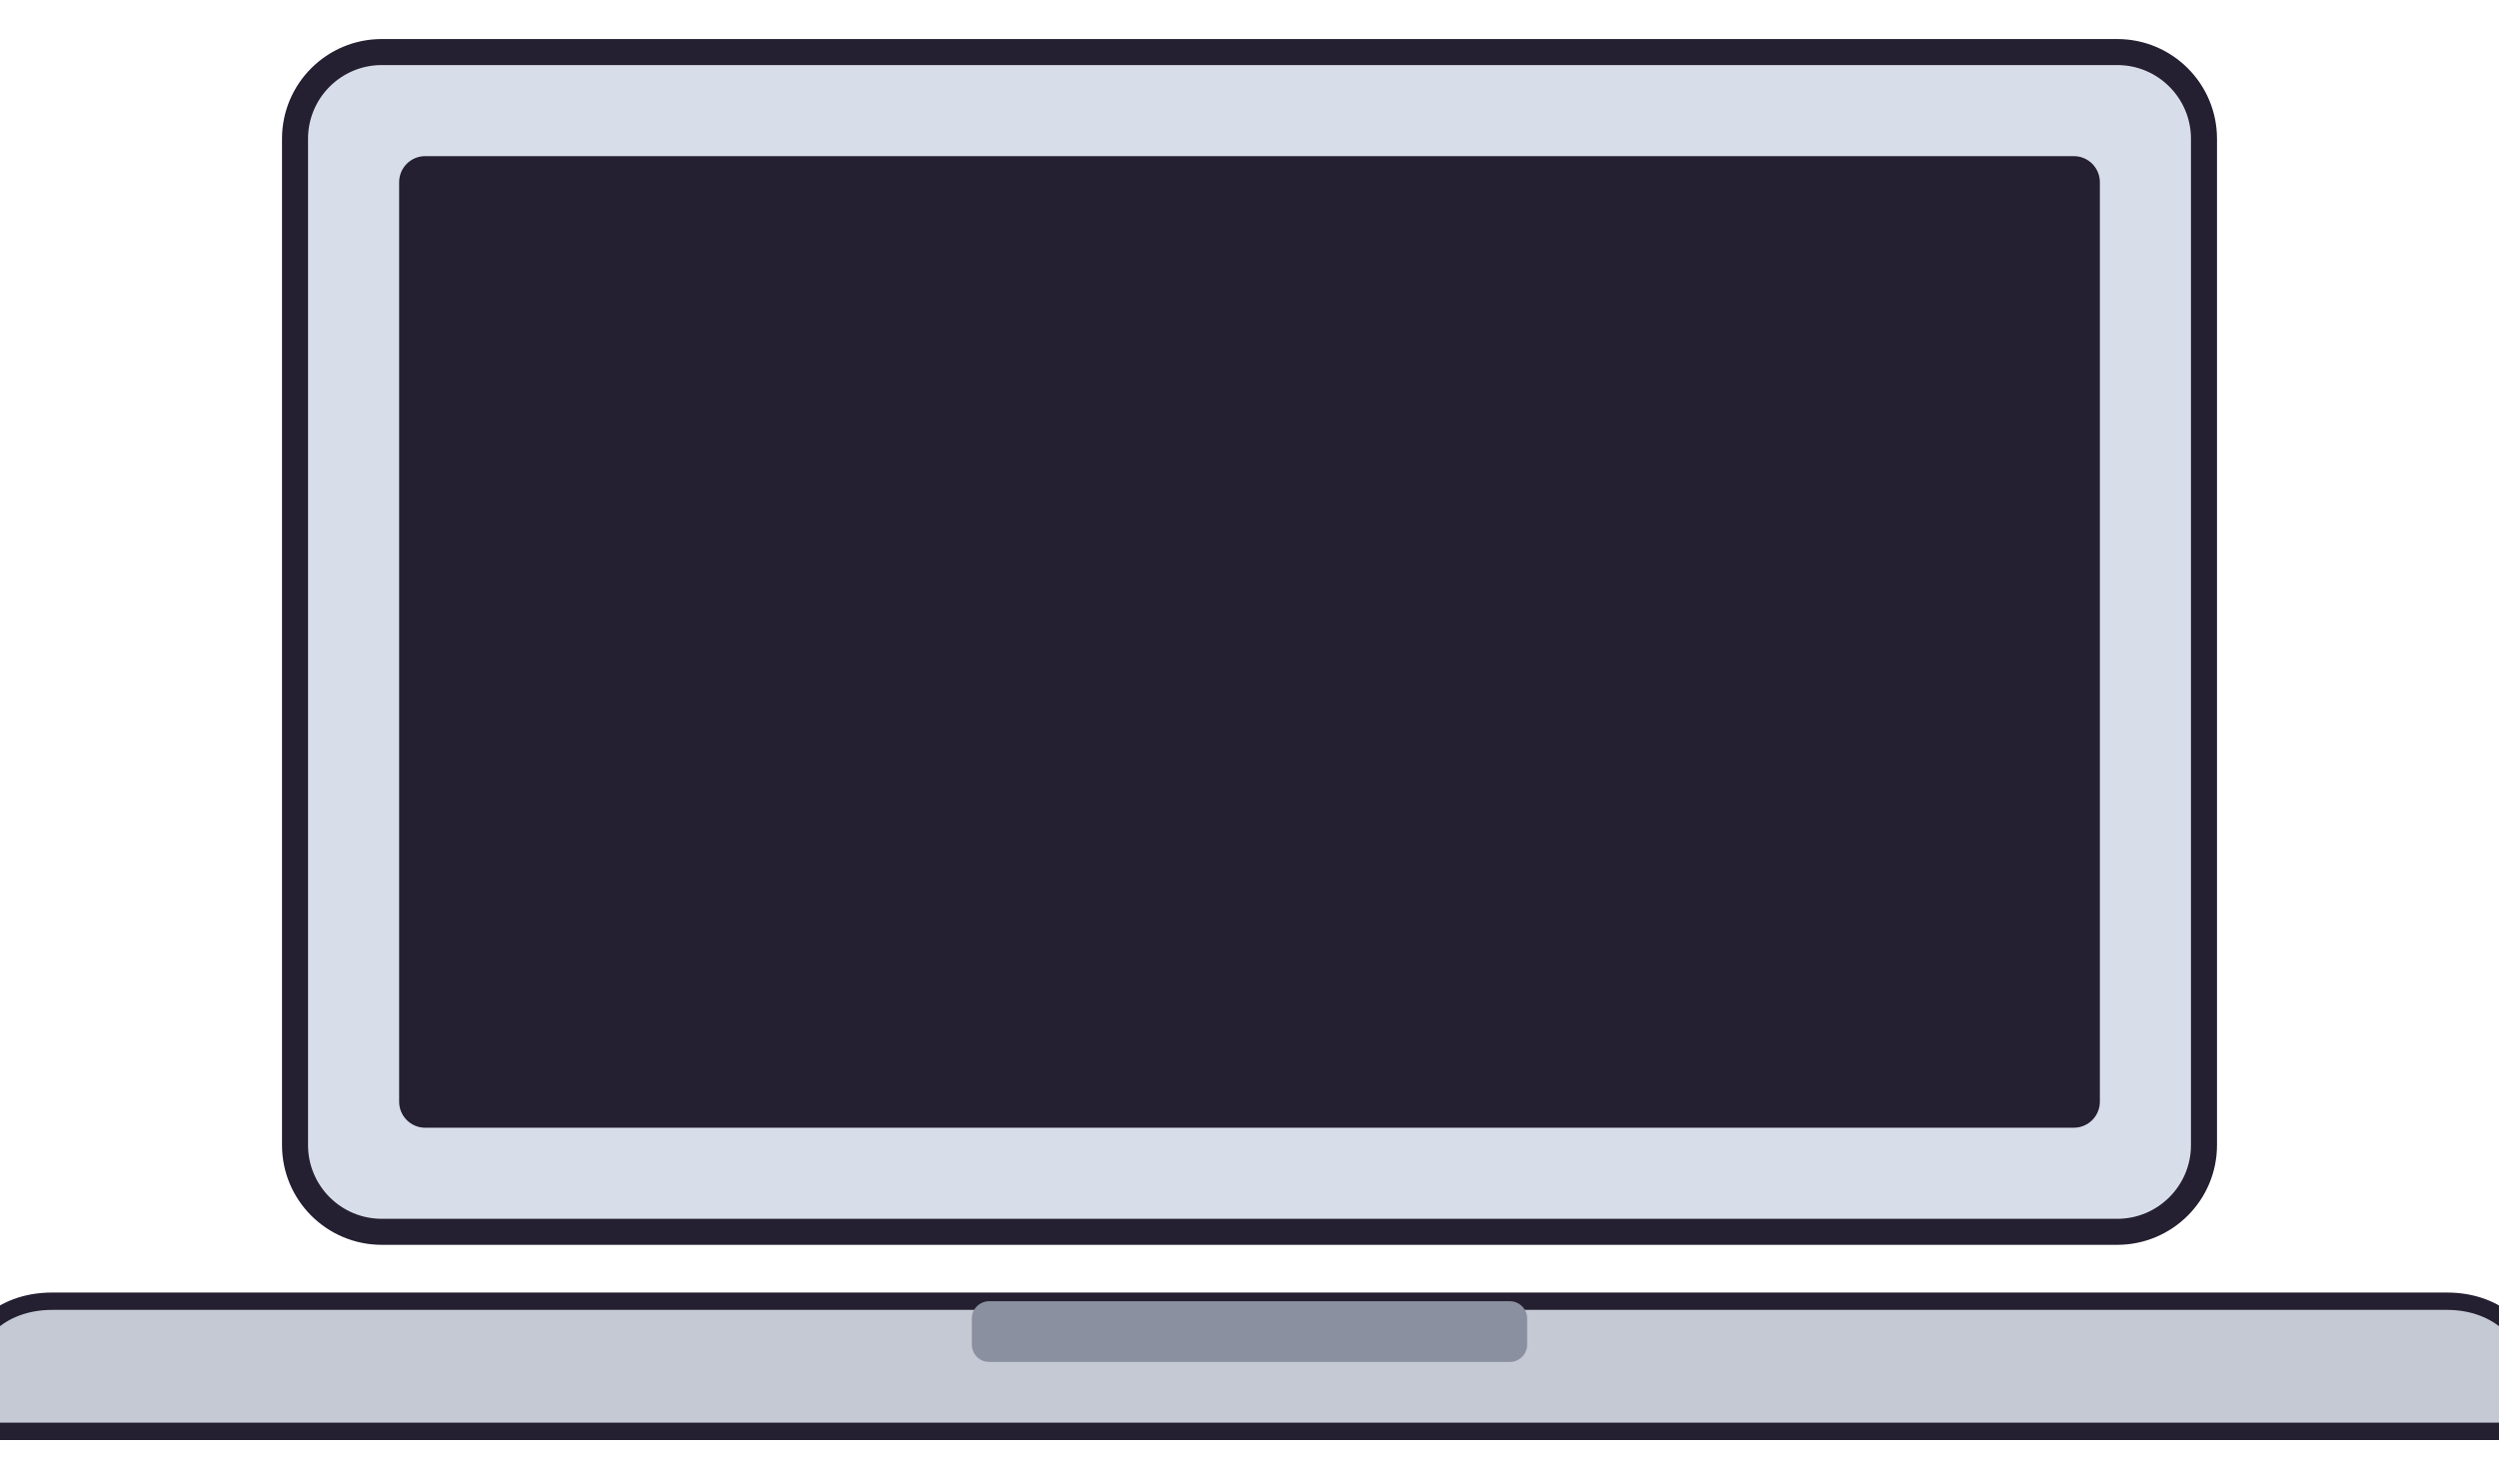
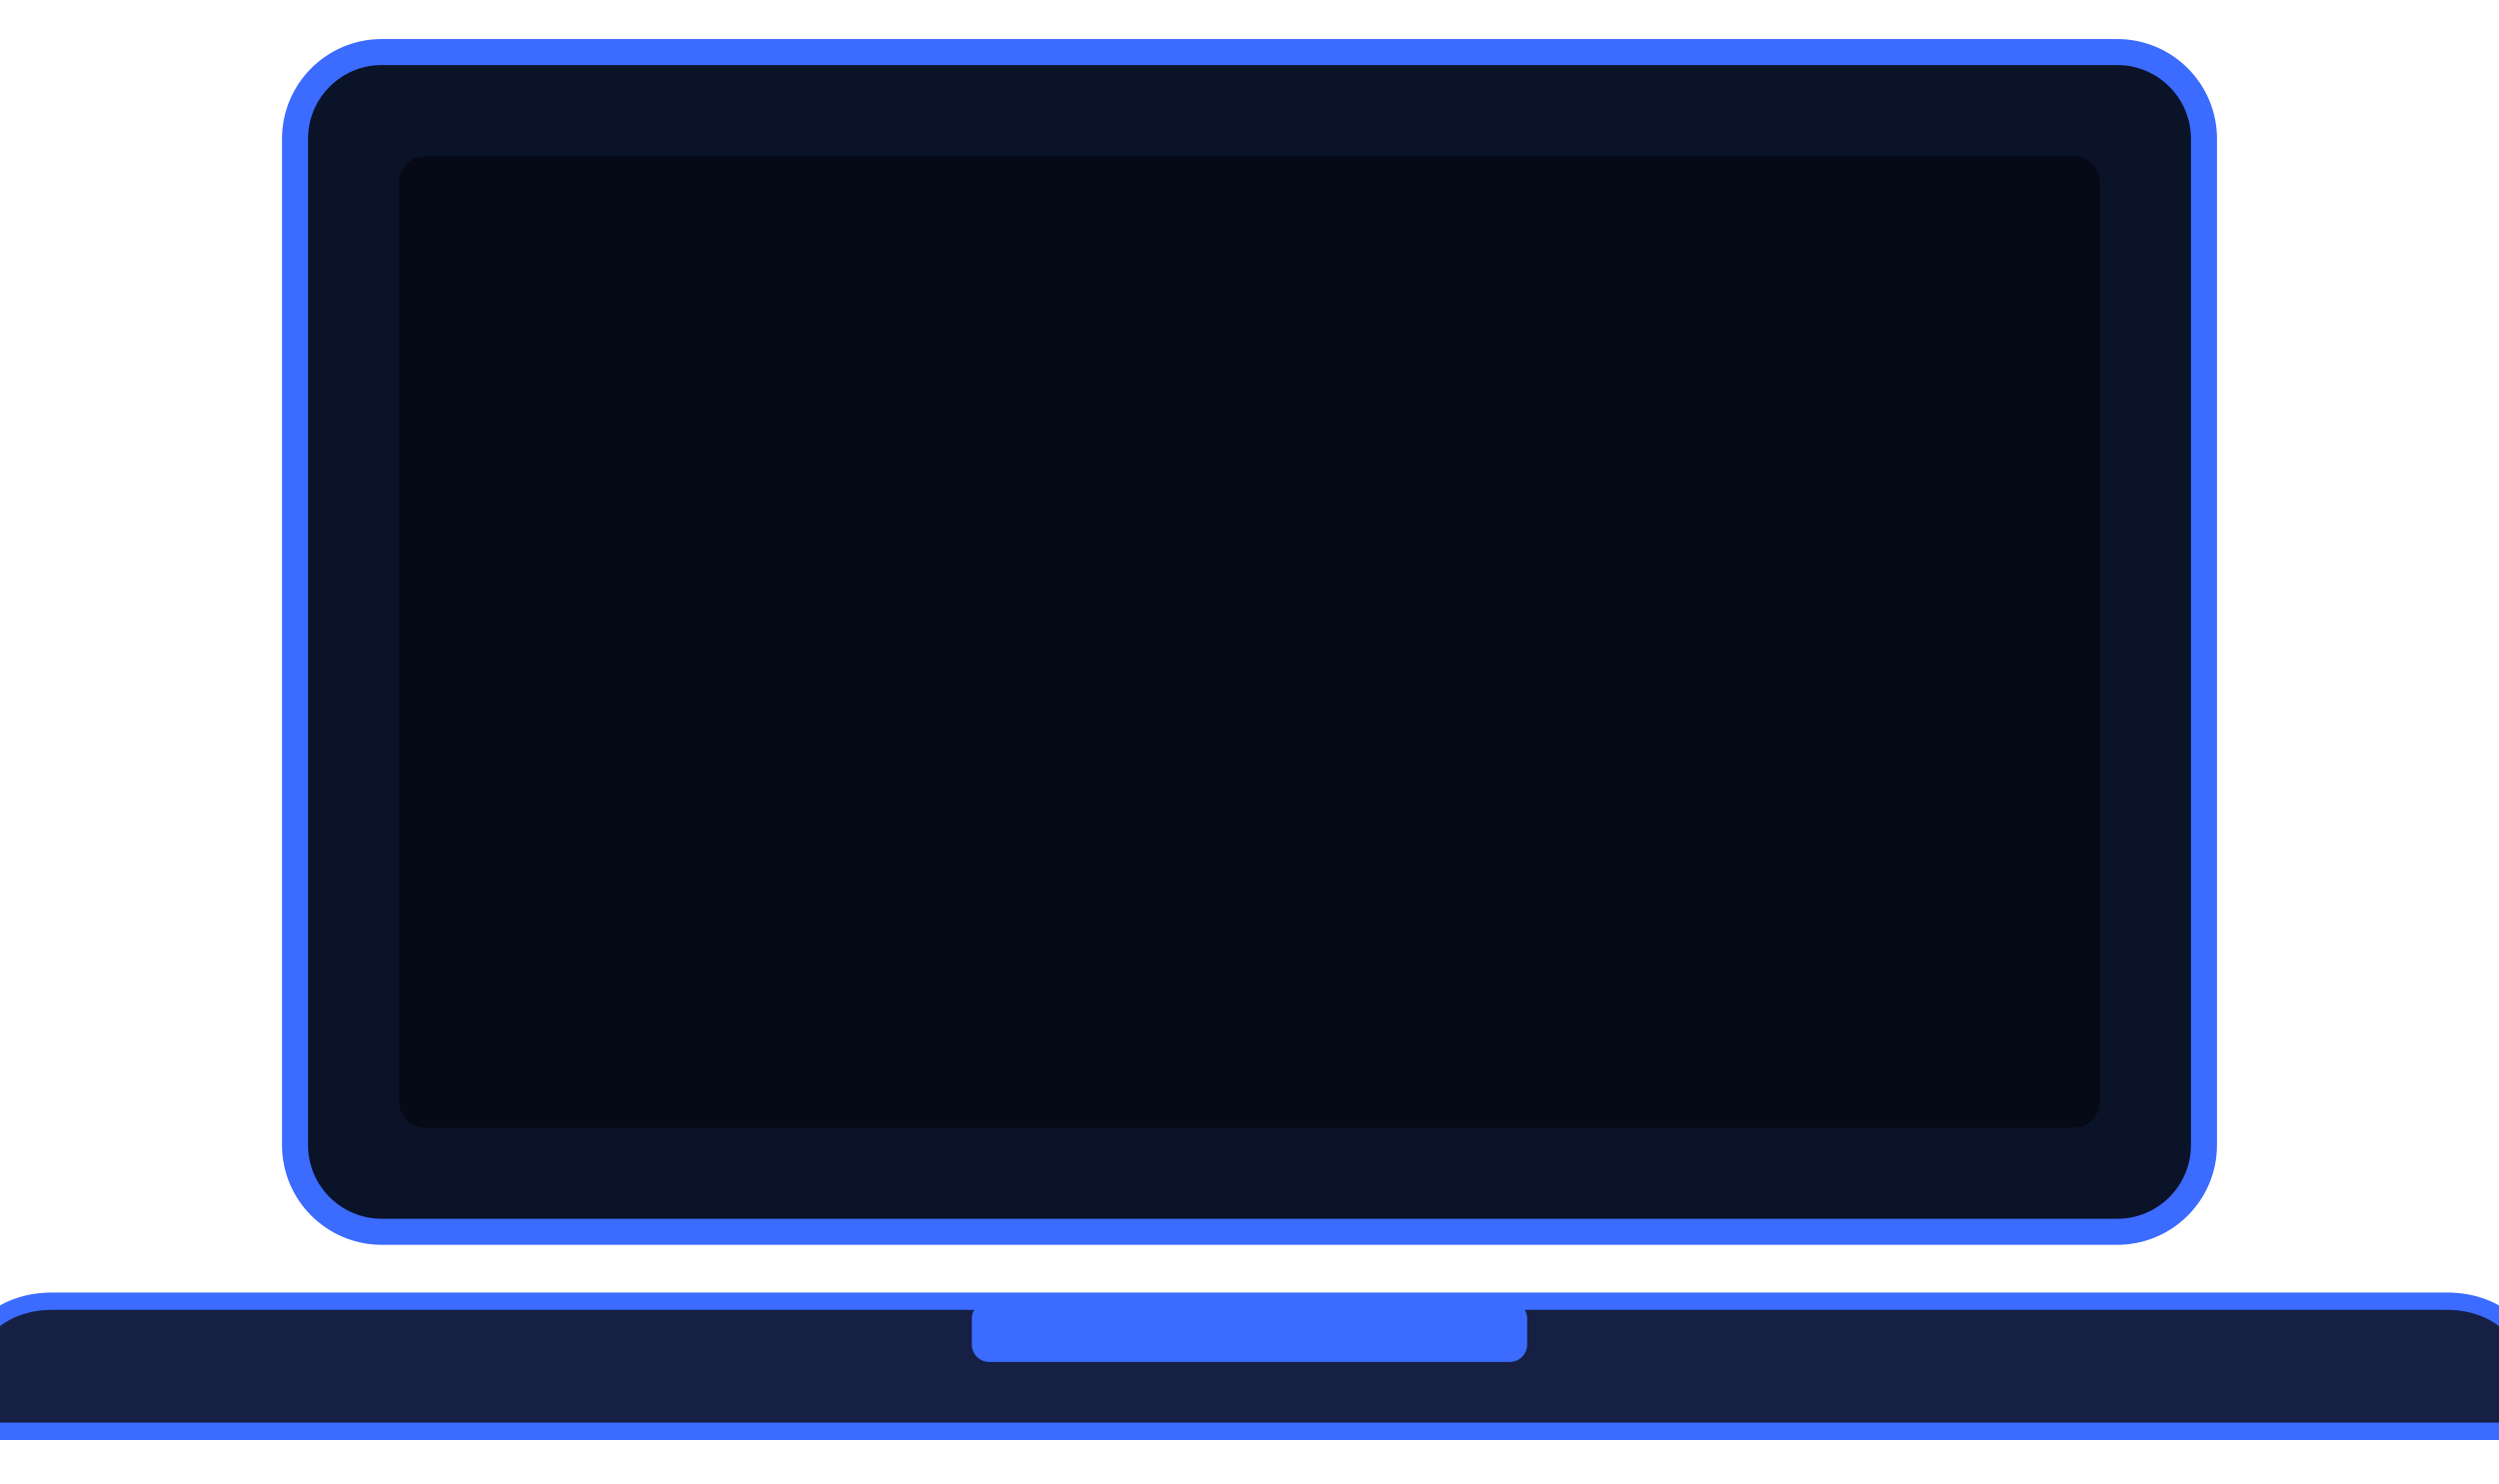
<svg xmlns="http://www.w3.org/2000/svg" viewBox="0 0 288 171" width="288" height="171" fill="none">
-   <rect class="lid" x="34" y="6" width="220" height="136" rx="10" fill="#d8dee9" stroke="#241f31" stroke-width="3" />
-   <rect x="46" y="18" width="196" height="112" rx="3" fill="#241f31" />
-   <path d="M6 150h276c6 0 10 4 10 9v6H-4v-6c0-5 4-9 10-9Z" fill="#c4c9d4" stroke="#241f31" stroke-width="2" />
-   <rect x="112" y="150" width="64" height="7" rx="2" fill="#8b90a0" />
+   <rect class="lid" x="34" y="6" width="220" height="136" rx="10" fill="#0a1328" stroke="#3b6cff" stroke-width="3" />
+   <rect x="46" y="18" width="196" height="112" rx="3" fill="#050a16" />
+   <path d="M6 150h276c6 0 10 4 10 9v6H-4v-6c0-5 4-9 10-9Z" fill="#152044" stroke="#3b6cff" stroke-width="2" />
+   <rect x="112" y="150" width="64" height="7" rx="2" fill="#3b6cff" />
</svg>
